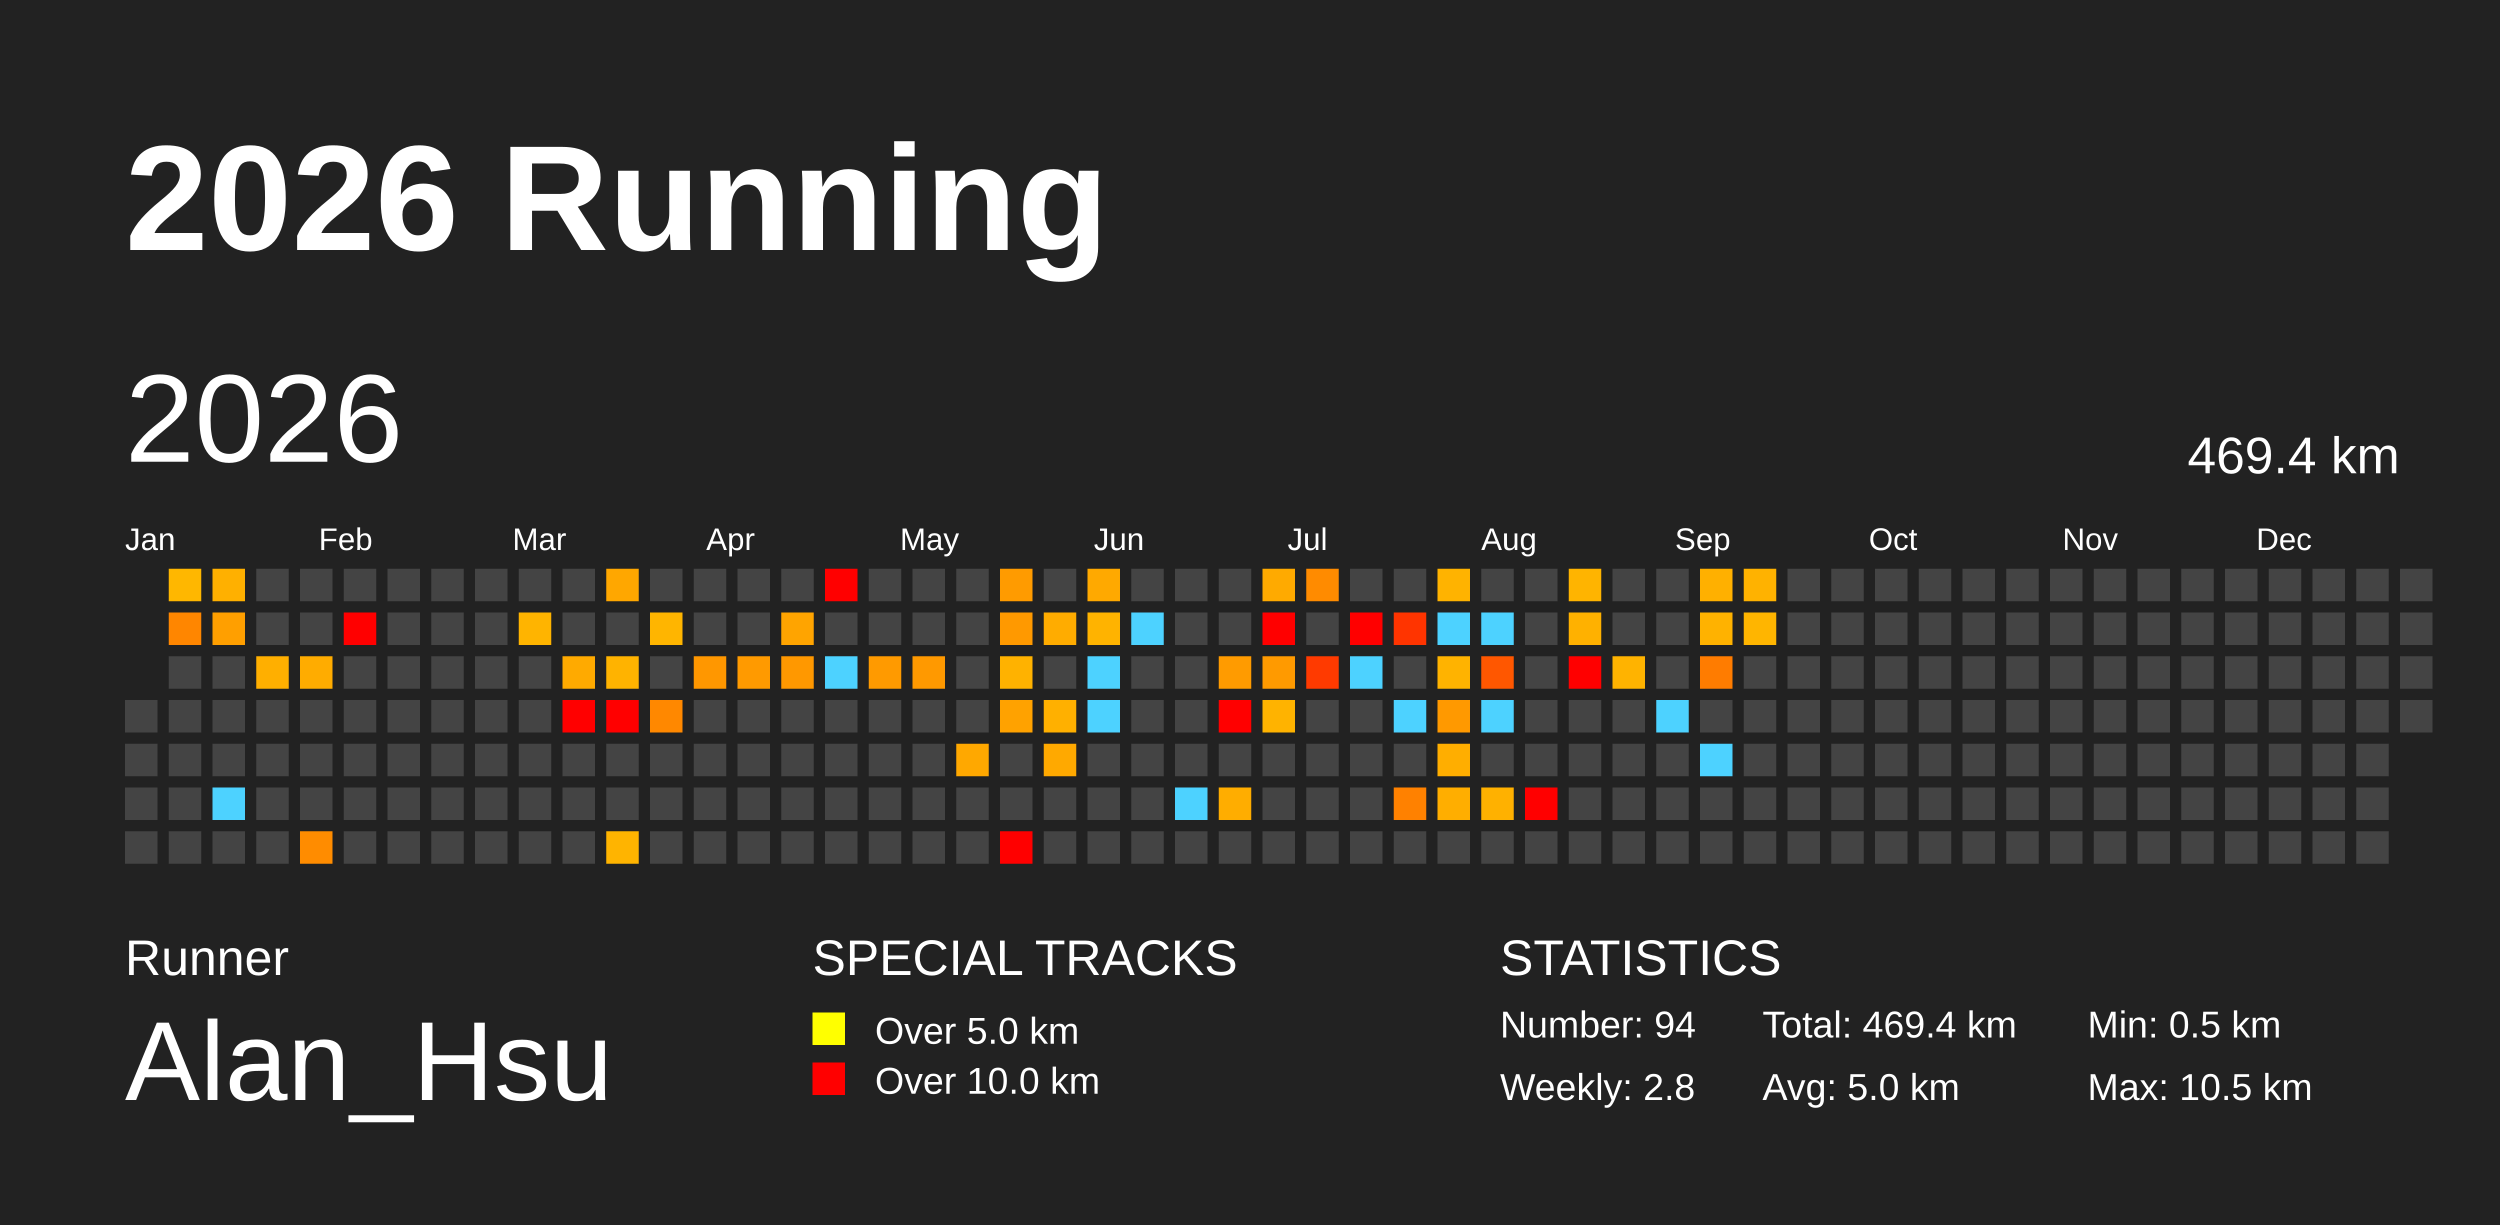
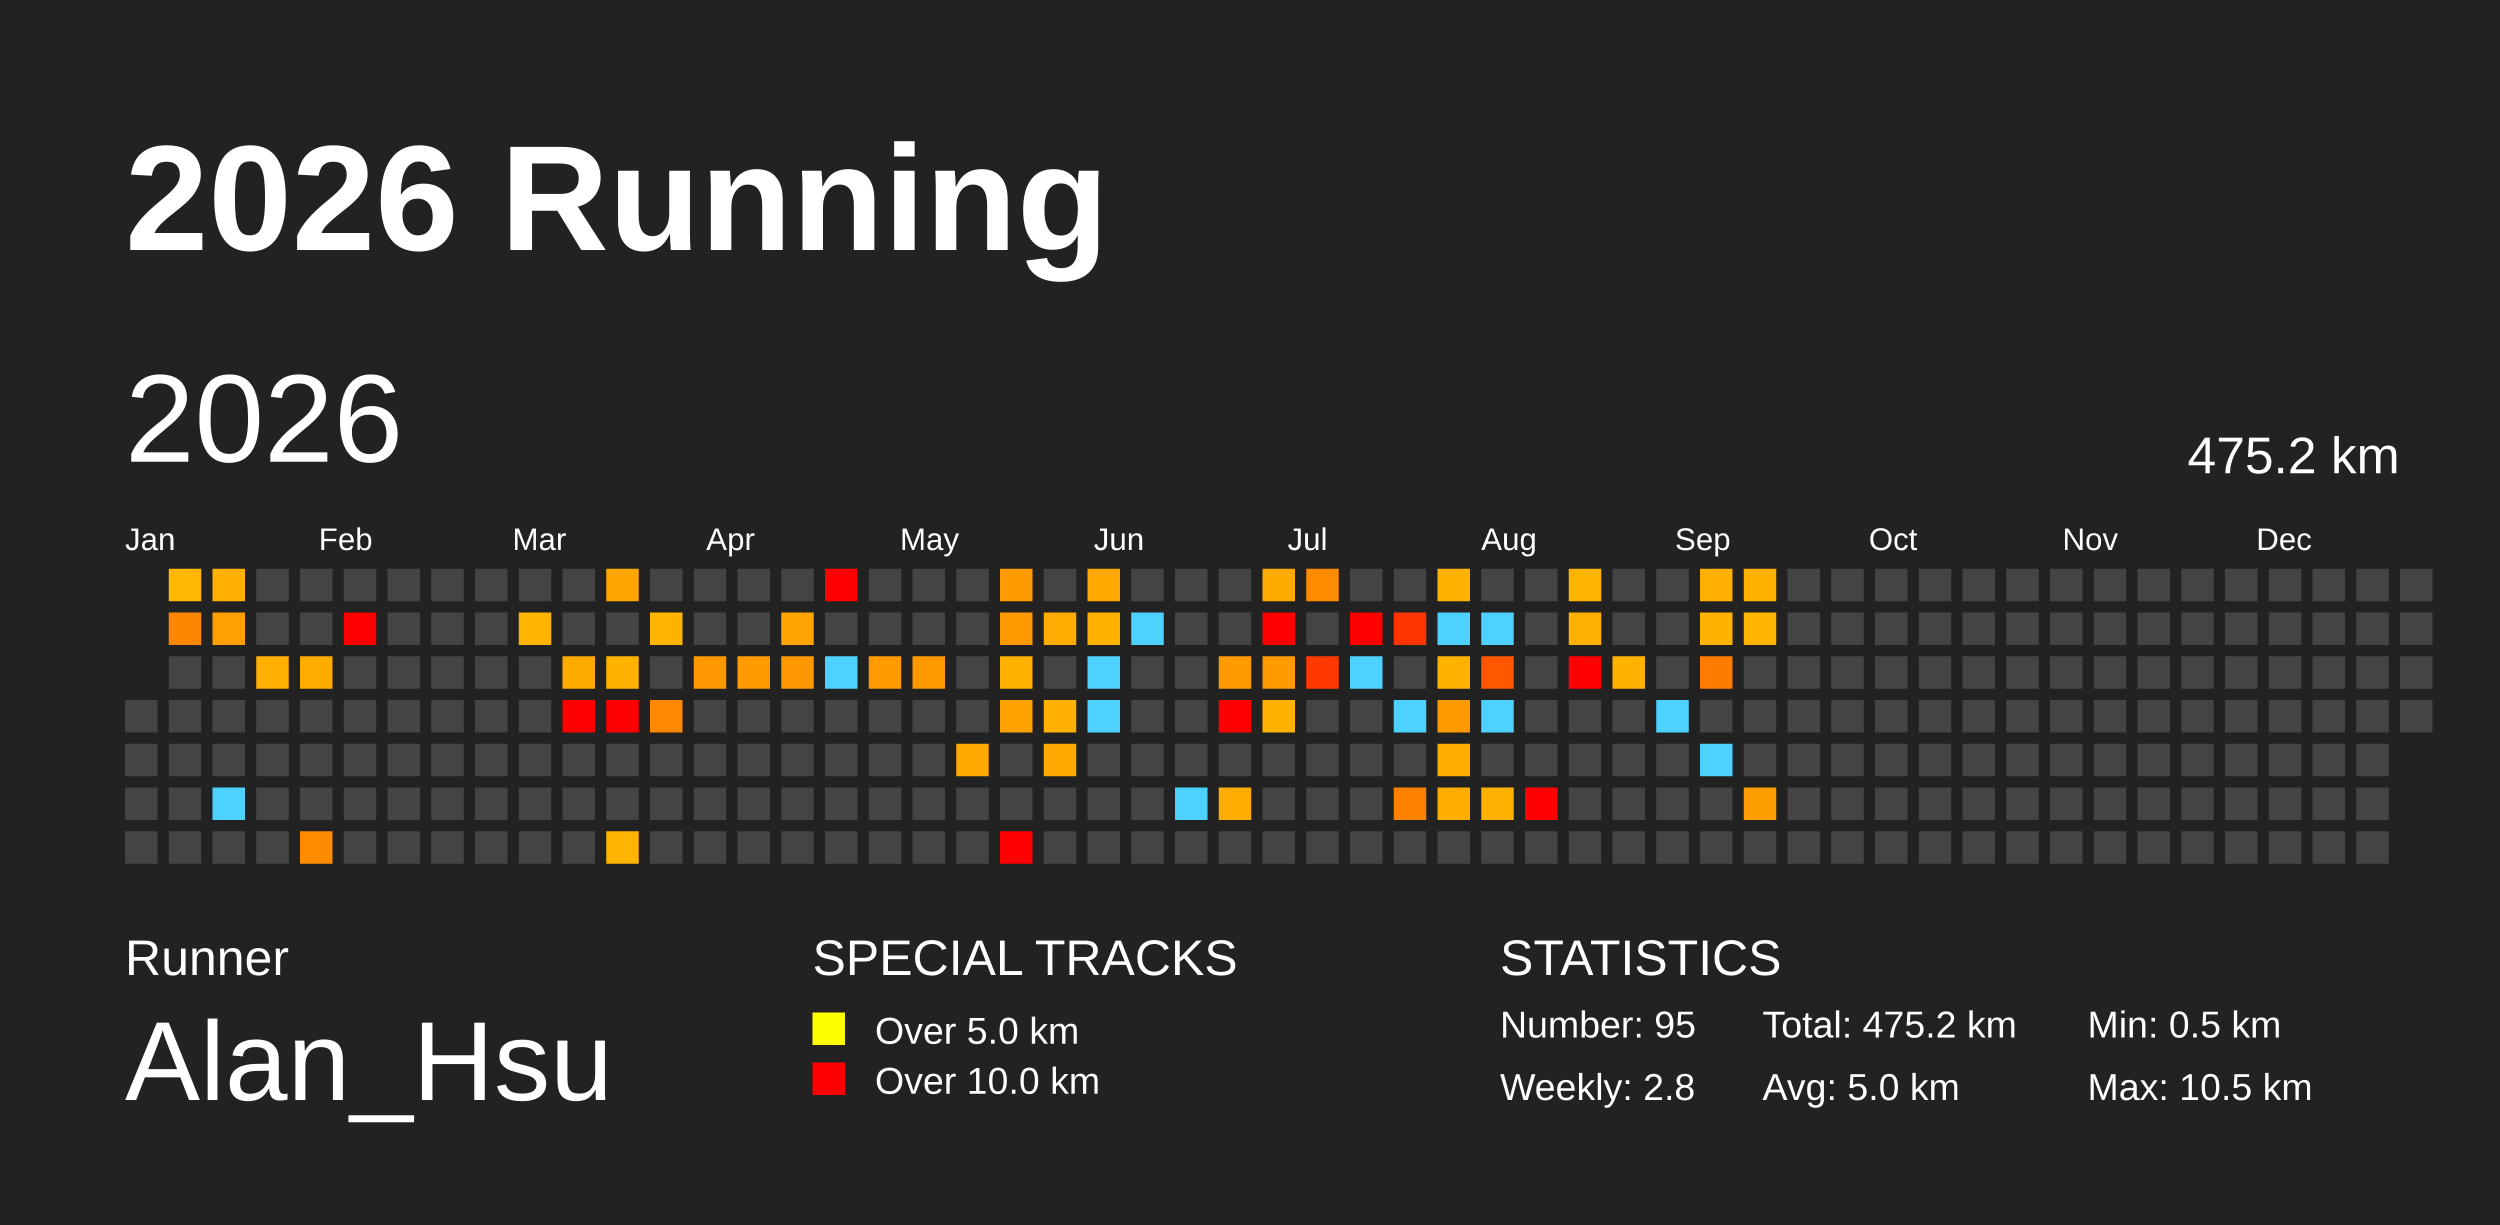
<svg xmlns="http://www.w3.org/2000/svg" baseProfile="full" height="98mm" version="1.1" viewBox="0,0,200,98" width="200mm">
  <defs />
  <rect fill="#222222" height="98" width="200" x="0" y="0" />
  <text fill="#FFFFFF" style="font-size:12px; font-family:Arial; font-weight:bold;" x="10" y="20">2026 Running</text>
  <text fill="#FFFFFF" style="font-size:4px; font-family:Arial" x="10" y="78">Runner</text>
  <text fill="#FFFFFF" style="font-size:9px; font-family:Arial" x="10" y="88">Alan_Hsu</text>
  <text fill="#FFFFFF" style="font-size:4px; font-family:Arial" x="65" y="78">SPECIAL TRACKS</text>
  <rect fill="yellow" height="2.6" width="2.6" x="65" y="81" />
  <text fill="#FFFFFF" style="font-size:3px; font-family:Arial" x="70" y="83.5">Over 5.0 km</text>
  <rect fill="red" height="2.6" width="2.6" x="65" y="85" />
  <text fill="#FFFFFF" style="font-size:3px; font-family:Arial" x="70" y="87.5">Over 10.0 km</text>
  <text fill="#FFFFFF" style="font-size:4px; font-family:Arial" x="120" y="78">STATISTICS</text>
-   <text fill="#FFFFFF" style="font-size:3px; font-family:Arial" x="120" y="83">Number: 94</text>
+   <text fill="#FFFFFF" style="font-size:3px; font-family:Arial" x="120" y="83">Number: 95</text>
  <text fill="#FFFFFF" style="font-size:3px; font-family:Arial" x="120" y="88">Weekly: 2.8</text>
-   <text fill="#FFFFFF" style="font-size:3px; font-family:Arial" x="141" y="83">Total: 469.4 km</text>
+   <text fill="#FFFFFF" style="font-size:3px; font-family:Arial" x="141" y="83">Total: 475.2 km</text>
  <text fill="#FFFFFF" style="font-size:3px; font-family:Arial" x="141" y="88">Avg: 5.0 km</text>
  <text fill="#FFFFFF" style="font-size:3px; font-family:Arial" x="167" y="83">Min: 0.5 km</text>
  <text fill="#FFFFFF" style="font-size:3px; font-family:Arial" x="167" y="88">Max: 10.5 km</text>
  <text dominant-baseline="hanging" fill="#FFFFFF" style="font-size:10.0px; font-family:Arial;" x="10" y="30">2026</text>
-   <text dominant-baseline="hanging" fill="#FFFFFF" style="font-size:4.125px; font-family:Arial;" x="175" y="35">469.4 km</text>
+   <text dominant-baseline="hanging" fill="#FFFFFF" style="font-size:4.125px; font-family:Arial;" x="175" y="35">475.2 km</text>
  <text fill="#FFFFFF" style="font-size:2.5px; font-family:Arial" x="10.0" y="44">Jan</text>
  <text fill="#FFFFFF" style="font-size:2.5px; font-family:Arial" x="25.5" y="44">Feb</text>
  <text fill="#FFFFFF" style="font-size:2.5px; font-family:Arial" x="41.0" y="44">Mar</text>
  <text fill="#FFFFFF" style="font-size:2.5px; font-family:Arial" x="56.5" y="44">Apr</text>
  <text fill="#FFFFFF" style="font-size:2.5px; font-family:Arial" x="72.0" y="44">May</text>
  <text fill="#FFFFFF" style="font-size:2.5px; font-family:Arial" x="87.5" y="44">Jun</text>
  <text fill="#FFFFFF" style="font-size:2.5px; font-family:Arial" x="103.0" y="44">Jul</text>
  <text fill="#FFFFFF" style="font-size:2.5px; font-family:Arial" x="118.5" y="44">Aug</text>
  <text fill="#FFFFFF" style="font-size:2.5px; font-family:Arial" x="134.0" y="44">Sep</text>
  <text fill="#FFFFFF" style="font-size:2.5px; font-family:Arial" x="149.5" y="44">Oct</text>
  <text fill="#FFFFFF" style="font-size:2.5px; font-family:Arial" x="165.0" y="44">Nov</text>
  <text fill="#FFFFFF" style="font-size:2.5px; font-family:Arial" x="180.5" y="44">Dec</text>
  <rect fill="#444444" height="2.6" width="2.6" x="10.0" y="56.0" />
  <rect fill="#444444" height="2.6" width="2.6" x="10.0" y="59.5" />
  <rect fill="#444444" height="2.6" width="2.6" x="10.0" y="63.0" />
  <rect fill="#444444" height="2.6" width="2.6" x="10.0" y="66.5" />
  <rect fill="#ffb700" height="2.6" width="2.6" x="13.5" y="45.5" />
  <rect fill="#ff8600" height="2.6" width="2.6" x="13.5" y="49.0" />
  <rect fill="#444444" height="2.6" width="2.6" x="13.5" y="52.5" />
  <rect fill="#444444" height="2.6" width="2.6" x="13.5" y="56.0" />
  <rect fill="#444444" height="2.6" width="2.6" x="13.5" y="59.5" />
  <rect fill="#444444" height="2.6" width="2.6" x="13.5" y="63.0" />
  <rect fill="#444444" height="2.6" width="2.6" x="13.5" y="66.5" />
  <rect fill="#ffb000" height="2.6" width="2.6" x="17.0" y="45.5" />
  <rect fill="#ff9f00" height="2.6" width="2.6" x="17.0" y="49.0" />
  <rect fill="#444444" height="2.6" width="2.6" x="17.0" y="52.5" />
  <rect fill="#444444" height="2.6" width="2.6" x="17.0" y="56.0" />
  <rect fill="#444444" height="2.6" width="2.6" x="17.0" y="59.5" />
  <rect fill="#4dd2ff" height="2.6" width="2.6" x="17.0" y="63.0" />
  <rect fill="#444444" height="2.6" width="2.6" x="17.0" y="66.5" />
  <rect fill="#444444" height="2.6" width="2.6" x="20.5" y="45.5" />
  <rect fill="#444444" height="2.6" width="2.6" x="20.5" y="49.0" />
  <rect fill="#ffaf00" height="2.6" width="2.6" x="20.5" y="52.5" />
  <rect fill="#444444" height="2.6" width="2.6" x="20.5" y="56.0" />
  <rect fill="#444444" height="2.6" width="2.6" x="20.5" y="59.5" />
  <rect fill="#444444" height="2.6" width="2.6" x="20.5" y="63.0" />
  <rect fill="#444444" height="2.6" width="2.6" x="20.5" y="66.5" />
  <rect fill="#444444" height="2.6" width="2.6" x="24.0" y="45.5" />
  <rect fill="#444444" height="2.6" width="2.6" x="24.0" y="49.0" />
  <rect fill="#ffac00" height="2.6" width="2.6" x="24.0" y="52.5" />
  <rect fill="#444444" height="2.6" width="2.6" x="24.0" y="56.0" />
  <rect fill="#444444" height="2.6" width="2.6" x="24.0" y="59.5" />
  <rect fill="#444444" height="2.6" width="2.6" x="24.0" y="63.0" />
  <rect fill="#ff8c00" height="2.6" width="2.6" x="24.0" y="66.5" />
  <rect fill="#444444" height="2.6" width="2.6" x="27.5" y="45.5" />
  <rect fill="red" height="2.6" width="2.6" x="27.5" y="49.0" />
  <rect fill="#444444" height="2.6" width="2.6" x="27.5" y="52.5" />
  <rect fill="#444444" height="2.6" width="2.6" x="27.5" y="56.0" />
  <rect fill="#444444" height="2.6" width="2.6" x="27.5" y="59.5" />
  <rect fill="#444444" height="2.6" width="2.6" x="27.5" y="63.0" />
  <rect fill="#444444" height="2.6" width="2.6" x="27.5" y="66.5" />
  <rect fill="#444444" height="2.6" width="2.6" x="31.0" y="45.5" />
  <rect fill="#444444" height="2.6" width="2.6" x="31.0" y="49.0" />
  <rect fill="#444444" height="2.6" width="2.6" x="31.0" y="52.5" />
  <rect fill="#444444" height="2.6" width="2.6" x="31.0" y="56.0" />
  <rect fill="#444444" height="2.6" width="2.6" x="31.0" y="59.5" />
  <rect fill="#444444" height="2.6" width="2.6" x="31.0" y="63.0" />
  <rect fill="#444444" height="2.6" width="2.6" x="31.0" y="66.5" />
  <rect fill="#444444" height="2.6" width="2.6" x="34.5" y="45.5" />
  <rect fill="#444444" height="2.6" width="2.6" x="34.5" y="49.0" />
  <rect fill="#444444" height="2.6" width="2.6" x="34.5" y="52.5" />
  <rect fill="#444444" height="2.6" width="2.6" x="34.5" y="56.0" />
  <rect fill="#444444" height="2.6" width="2.6" x="34.5" y="59.5" />
  <rect fill="#444444" height="2.6" width="2.6" x="34.5" y="63.0" />
  <rect fill="#444444" height="2.6" width="2.6" x="34.5" y="66.5" />
  <rect fill="#444444" height="2.6" width="2.6" x="38.0" y="45.5" />
  <rect fill="#444444" height="2.6" width="2.6" x="38.0" y="49.0" />
  <rect fill="#444444" height="2.6" width="2.6" x="38.0" y="52.5" />
  <rect fill="#444444" height="2.6" width="2.6" x="38.0" y="56.0" />
  <rect fill="#444444" height="2.6" width="2.6" x="38.0" y="59.5" />
  <rect fill="#444444" height="2.6" width="2.6" x="38.0" y="63.0" />
  <rect fill="#444444" height="2.6" width="2.6" x="38.0" y="66.5" />
  <rect fill="#444444" height="2.6" width="2.6" x="41.5" y="45.5" />
  <rect fill="#ffb400" height="2.6" width="2.6" x="41.5" y="49.0" />
  <rect fill="#444444" height="2.6" width="2.6" x="41.5" y="52.5" />
  <rect fill="#444444" height="2.6" width="2.6" x="41.5" y="56.0" />
  <rect fill="#444444" height="2.6" width="2.6" x="41.5" y="59.5" />
  <rect fill="#444444" height="2.6" width="2.6" x="41.5" y="63.0" />
  <rect fill="#444444" height="2.6" width="2.6" x="41.5" y="66.5" />
  <rect fill="#444444" height="2.6" width="2.6" x="45.0" y="45.5" />
  <rect fill="#444444" height="2.6" width="2.6" x="45.0" y="49.0" />
  <rect fill="#ffaa00" height="2.6" width="2.6" x="45.0" y="52.5" />
  <rect fill="red" height="2.6" width="2.6" x="45.0" y="56.0" />
  <rect fill="#444444" height="2.6" width="2.6" x="45.0" y="59.5" />
  <rect fill="#444444" height="2.6" width="2.6" x="45.0" y="63.0" />
  <rect fill="#444444" height="2.6" width="2.6" x="45.0" y="66.5" />
  <rect fill="#ffa700" height="2.6" width="2.6" x="48.5" y="45.5" />
  <rect fill="#444444" height="2.6" width="2.6" x="48.5" y="49.0" />
  <rect fill="#ffb300" height="2.6" width="2.6" x="48.5" y="52.5" />
  <rect fill="red" height="2.6" width="2.6" x="48.5" y="56.0" />
  <rect fill="#444444" height="2.6" width="2.6" x="48.5" y="59.5" />
  <rect fill="#444444" height="2.6" width="2.6" x="48.5" y="63.0" />
  <rect fill="#ffb400" height="2.6" width="2.6" x="48.5" y="66.5" />
  <rect fill="#444444" height="2.6" width="2.6" x="52.0" y="45.5" />
  <rect fill="#ffb500" height="2.6" width="2.6" x="52.0" y="49.0" />
  <rect fill="#444444" height="2.6" width="2.6" x="52.0" y="52.5" />
  <rect fill="#ff8800" height="2.6" width="2.6" x="52.0" y="56.0" />
  <rect fill="#444444" height="2.6" width="2.6" x="52.0" y="59.5" />
  <rect fill="#444444" height="2.6" width="2.6" x="52.0" y="63.0" />
  <rect fill="#444444" height="2.6" width="2.6" x="52.0" y="66.5" />
  <rect fill="#444444" height="2.6" width="2.6" x="55.5" y="45.5" />
  <rect fill="#444444" height="2.6" width="2.6" x="55.5" y="49.0" />
  <rect fill="#ff9700" height="2.6" width="2.6" x="55.5" y="52.5" />
  <rect fill="#444444" height="2.6" width="2.6" x="55.5" y="56.0" />
  <rect fill="#444444" height="2.6" width="2.6" x="55.5" y="59.5" />
  <rect fill="#444444" height="2.6" width="2.6" x="55.5" y="63.0" />
  <rect fill="#444444" height="2.6" width="2.6" x="55.5" y="66.5" />
  <rect fill="#444444" height="2.6" width="2.6" x="59.0" y="45.5" />
  <rect fill="#444444" height="2.6" width="2.6" x="59.0" y="49.0" />
  <rect fill="#ff9a00" height="2.6" width="2.6" x="59.0" y="52.5" />
  <rect fill="#444444" height="2.6" width="2.6" x="59.0" y="56.0" />
  <rect fill="#444444" height="2.6" width="2.6" x="59.0" y="59.5" />
  <rect fill="#444444" height="2.6" width="2.6" x="59.0" y="63.0" />
  <rect fill="#444444" height="2.6" width="2.6" x="59.0" y="66.5" />
  <rect fill="#444444" height="2.6" width="2.6" x="62.5" y="45.5" />
  <rect fill="#ffa400" height="2.6" width="2.6" x="62.5" y="49.0" />
  <rect fill="#ff9800" height="2.6" width="2.6" x="62.5" y="52.5" />
  <rect fill="#444444" height="2.6" width="2.6" x="62.5" y="56.0" />
  <rect fill="#444444" height="2.6" width="2.6" x="62.5" y="59.5" />
  <rect fill="#444444" height="2.6" width="2.6" x="62.5" y="63.0" />
  <rect fill="#444444" height="2.6" width="2.6" x="62.5" y="66.5" />
  <rect fill="red" height="2.6" width="2.6" x="66.0" y="45.5" />
  <rect fill="#444444" height="2.6" width="2.6" x="66.0" y="49.0" />
  <rect fill="#4dd2ff" height="2.6" width="2.6" x="66.0" y="52.5" />
  <rect fill="#444444" height="2.6" width="2.6" x="66.0" y="56.0" />
  <rect fill="#444444" height="2.6" width="2.6" x="66.0" y="59.5" />
  <rect fill="#444444" height="2.6" width="2.6" x="66.0" y="63.0" />
  <rect fill="#444444" height="2.6" width="2.6" x="66.0" y="66.5" />
  <rect fill="#444444" height="2.6" width="2.6" x="69.5" y="45.5" />
  <rect fill="#444444" height="2.6" width="2.6" x="69.5" y="49.0" />
  <rect fill="#ff9a00" height="2.6" width="2.6" x="69.5" y="52.5" />
  <rect fill="#444444" height="2.6" width="2.6" x="69.5" y="56.0" />
  <rect fill="#444444" height="2.6" width="2.6" x="69.5" y="59.5" />
  <rect fill="#444444" height="2.6" width="2.6" x="69.5" y="63.0" />
  <rect fill="#444444" height="2.6" width="2.6" x="69.5" y="66.5" />
  <rect fill="#444444" height="2.6" width="2.6" x="73.0" y="45.5" />
  <rect fill="#444444" height="2.6" width="2.6" x="73.0" y="49.0" />
  <rect fill="#ff9900" height="2.6" width="2.6" x="73.0" y="52.5" />
  <rect fill="#444444" height="2.6" width="2.6" x="73.0" y="56.0" />
  <rect fill="#444444" height="2.6" width="2.6" x="73.0" y="59.5" />
  <rect fill="#444444" height="2.6" width="2.6" x="73.0" y="63.0" />
  <rect fill="#444444" height="2.6" width="2.6" x="73.0" y="66.5" />
  <rect fill="#444444" height="2.6" width="2.6" x="76.5" y="45.5" />
  <rect fill="#444444" height="2.6" width="2.6" x="76.5" y="49.0" />
  <rect fill="#444444" height="2.6" width="2.6" x="76.5" y="52.5" />
  <rect fill="#444444" height="2.6" width="2.6" x="76.5" y="56.0" />
  <rect fill="#ffa800" height="2.6" width="2.6" x="76.5" y="59.5" />
  <rect fill="#444444" height="2.6" width="2.6" x="76.5" y="63.0" />
  <rect fill="#444444" height="2.6" width="2.6" x="76.5" y="66.5" />
  <rect fill="#ff9b00" height="2.6" width="2.6" x="80.0" y="45.5" />
  <rect fill="#ff9900" height="2.6" width="2.6" x="80.0" y="49.0" />
  <rect fill="#ffb200" height="2.6" width="2.6" x="80.0" y="52.5" />
  <rect fill="#ffa200" height="2.6" width="2.6" x="80.0" y="56.0" />
  <rect fill="#444444" height="2.6" width="2.6" x="80.0" y="59.5" />
  <rect fill="#444444" height="2.6" width="2.6" x="80.0" y="63.0" />
  <rect fill="red" height="2.6" width="2.6" x="80.0" y="66.5" />
  <rect fill="#444444" height="2.6" width="2.6" x="83.5" y="45.5" />
  <rect fill="#ffac00" height="2.6" width="2.6" x="83.5" y="49.0" />
  <rect fill="#444444" height="2.6" width="2.6" x="83.5" y="52.5" />
  <rect fill="#ffb000" height="2.6" width="2.6" x="83.5" y="56.0" />
  <rect fill="#ffa900" height="2.6" width="2.6" x="83.5" y="59.5" />
  <rect fill="#444444" height="2.6" width="2.6" x="83.5" y="63.0" />
  <rect fill="#444444" height="2.6" width="2.6" x="83.5" y="66.5" />
  <rect fill="#ffa900" height="2.6" width="2.6" x="87.0" y="45.5" />
  <rect fill="#ffb300" height="2.6" width="2.6" x="87.0" y="49.0" />
  <rect fill="#4dd2ff" height="2.6" width="2.6" x="87.0" y="52.5" />
  <rect fill="#4dd2ff" height="2.6" width="2.6" x="87.0" y="56.0" />
  <rect fill="#444444" height="2.6" width="2.6" x="87.0" y="59.5" />
  <rect fill="#444444" height="2.6" width="2.6" x="87.0" y="63.0" />
  <rect fill="#444444" height="2.6" width="2.6" x="87.0" y="66.5" />
  <rect fill="#444444" height="2.6" width="2.6" x="90.5" y="45.5" />
  <rect fill="#4dd2ff" height="2.6" width="2.6" x="90.5" y="49.0" />
  <rect fill="#444444" height="2.6" width="2.6" x="90.5" y="52.5" />
  <rect fill="#444444" height="2.6" width="2.6" x="90.5" y="56.0" />
  <rect fill="#444444" height="2.6" width="2.6" x="90.5" y="59.5" />
  <rect fill="#444444" height="2.6" width="2.6" x="90.5" y="63.0" />
  <rect fill="#444444" height="2.6" width="2.6" x="90.5" y="66.5" />
  <rect fill="#444444" height="2.6" width="2.6" x="94.0" y="45.5" />
  <rect fill="#444444" height="2.6" width="2.6" x="94.0" y="49.0" />
  <rect fill="#444444" height="2.6" width="2.6" x="94.0" y="52.5" />
  <rect fill="#444444" height="2.6" width="2.6" x="94.0" y="56.0" />
  <rect fill="#444444" height="2.6" width="2.6" x="94.0" y="59.5" />
  <rect fill="#4dd2ff" height="2.6" width="2.6" x="94.0" y="63.0" />
  <rect fill="#444444" height="2.6" width="2.6" x="94.0" y="66.5" />
  <rect fill="#444444" height="2.6" width="2.6" x="97.5" y="45.5" />
  <rect fill="#444444" height="2.6" width="2.6" x="97.5" y="49.0" />
  <rect fill="#ff9b00" height="2.6" width="2.6" x="97.5" y="52.5" />
  <rect fill="red" height="2.6" width="2.6" x="97.5" y="56.0" />
  <rect fill="#444444" height="2.6" width="2.6" x="97.5" y="59.5" />
  <rect fill="#ffad00" height="2.6" width="2.6" x="97.5" y="63.0" />
  <rect fill="#444444" height="2.6" width="2.6" x="97.5" y="66.5" />
  <rect fill="#ffaa00" height="2.6" width="2.6" x="101.0" y="45.5" />
  <rect fill="red" height="2.6" width="2.6" x="101.0" y="49.0" />
  <rect fill="#ff9a00" height="2.6" width="2.6" x="101.0" y="52.5" />
  <rect fill="#ffb300" height="2.6" width="2.6" x="101.0" y="56.0" />
  <rect fill="#444444" height="2.6" width="2.6" x="101.0" y="59.5" />
  <rect fill="#444444" height="2.6" width="2.6" x="101.0" y="63.0" />
  <rect fill="#444444" height="2.6" width="2.6" x="101.0" y="66.5" />
  <rect fill="#ff8b00" height="2.6" width="2.6" x="104.5" y="45.5" />
  <rect fill="#444444" height="2.6" width="2.6" x="104.5" y="49.0" />
  <rect fill="#ff3a00" height="2.6" width="2.6" x="104.5" y="52.5" />
  <rect fill="#444444" height="2.6" width="2.6" x="104.5" y="56.0" />
  <rect fill="#444444" height="2.6" width="2.6" x="104.5" y="59.5" />
  <rect fill="#444444" height="2.6" width="2.6" x="104.5" y="63.0" />
  <rect fill="#444444" height="2.6" width="2.6" x="104.5" y="66.5" />
  <rect fill="#444444" height="2.6" width="2.6" x="108.0" y="45.5" />
  <rect fill="red" height="2.6" width="2.6" x="108.0" y="49.0" />
  <rect fill="#4dd2ff" height="2.6" width="2.6" x="108.0" y="52.5" />
  <rect fill="#444444" height="2.6" width="2.6" x="108.0" y="56.0" />
  <rect fill="#444444" height="2.6" width="2.6" x="108.0" y="59.5" />
  <rect fill="#444444" height="2.6" width="2.6" x="108.0" y="63.0" />
  <rect fill="#444444" height="2.6" width="2.6" x="108.0" y="66.5" />
  <rect fill="#444444" height="2.6" width="2.6" x="111.5" y="45.5" />
  <rect fill="#ff3400" height="2.6" width="2.6" x="111.5" y="49.0" />
  <rect fill="#444444" height="2.6" width="2.6" x="111.5" y="52.5" />
  <rect fill="#4dd2ff" height="2.6" width="2.6" x="111.5" y="56.0" />
  <rect fill="#444444" height="2.6" width="2.6" x="111.5" y="59.5" />
  <rect fill="#ff8100" height="2.6" width="2.6" x="111.5" y="63.0" />
  <rect fill="#444444" height="2.6" width="2.6" x="111.5" y="66.5" />
  <rect fill="#ffb300" height="2.6" width="2.6" x="115.0" y="45.5" />
  <rect fill="#4dd2ff" height="2.6" width="2.6" x="115.0" y="49.0" />
  <rect fill="#ffb300" height="2.6" width="2.6" x="115.0" y="52.5" />
  <rect fill="#ff9900" height="2.6" width="2.6" x="115.0" y="56.0" />
  <rect fill="#ffae00" height="2.6" width="2.6" x="115.0" y="59.5" />
  <rect fill="#ffae00" height="2.6" width="2.6" x="115.0" y="63.0" />
  <rect fill="#444444" height="2.6" width="2.6" x="115.0" y="66.5" />
  <rect fill="#444444" height="2.6" width="2.6" x="118.5" y="45.5" />
  <rect fill="#4dd2ff" height="2.6" width="2.6" x="118.5" y="49.0" />
  <rect fill="#ff5700" height="2.6" width="2.6" x="118.5" y="52.5" />
  <rect fill="#4dd2ff" height="2.6" width="2.6" x="118.5" y="56.0" />
  <rect fill="#444444" height="2.6" width="2.6" x="118.5" y="59.5" />
  <rect fill="#ffb100" height="2.6" width="2.6" x="118.5" y="63.0" />
  <rect fill="#444444" height="2.6" width="2.6" x="118.5" y="66.5" />
  <rect fill="#444444" height="2.6" width="2.6" x="122.0" y="45.5" />
  <rect fill="#444444" height="2.6" width="2.6" x="122.0" y="49.0" />
  <rect fill="#444444" height="2.6" width="2.6" x="122.0" y="52.5" />
  <rect fill="#444444" height="2.6" width="2.6" x="122.0" y="56.0" />
  <rect fill="#444444" height="2.6" width="2.6" x="122.0" y="59.5" />
  <rect fill="red" height="2.6" width="2.6" x="122.0" y="63.0" />
  <rect fill="#444444" height="2.6" width="2.6" x="122.0" y="66.5" />
  <rect fill="#ffb400" height="2.6" width="2.6" x="125.5" y="45.5" />
  <rect fill="#ffb100" height="2.6" width="2.6" x="125.5" y="49.0" />
  <rect fill="red" height="2.6" width="2.6" x="125.5" y="52.5" />
  <rect fill="#444444" height="2.6" width="2.6" x="125.5" y="56.0" />
  <rect fill="#444444" height="2.6" width="2.6" x="125.5" y="59.5" />
  <rect fill="#444444" height="2.6" width="2.6" x="125.5" y="63.0" />
  <rect fill="#444444" height="2.6" width="2.6" x="125.5" y="66.5" />
  <rect fill="#444444" height="2.6" width="2.6" x="129.0" y="45.5" />
  <rect fill="#444444" height="2.6" width="2.6" x="129.0" y="49.0" />
  <rect fill="#ffb300" height="2.6" width="2.6" x="129.0" y="52.5" />
  <rect fill="#444444" height="2.6" width="2.6" x="129.0" y="56.0" />
  <rect fill="#444444" height="2.6" width="2.6" x="129.0" y="59.5" />
  <rect fill="#444444" height="2.6" width="2.6" x="129.0" y="63.0" />
  <rect fill="#444444" height="2.6" width="2.6" x="129.0" y="66.5" />
  <rect fill="#444444" height="2.6" width="2.6" x="132.5" y="45.5" />
  <rect fill="#444444" height="2.6" width="2.6" x="132.5" y="49.0" />
  <rect fill="#444444" height="2.6" width="2.6" x="132.5" y="52.5" />
  <rect fill="#4dd2ff" height="2.6" width="2.6" x="132.5" y="56.0" />
  <rect fill="#444444" height="2.6" width="2.6" x="132.5" y="59.5" />
  <rect fill="#444444" height="2.6" width="2.6" x="132.5" y="63.0" />
  <rect fill="#444444" height="2.6" width="2.6" x="132.5" y="66.5" />
  <rect fill="#ffb000" height="2.6" width="2.6" x="136.0" y="45.5" />
  <rect fill="#ffb200" height="2.6" width="2.6" x="136.0" y="49.0" />
  <rect fill="#ff7c00" height="2.6" width="2.6" x="136.0" y="52.5" />
  <rect fill="#444444" height="2.6" width="2.6" x="136.0" y="56.0" />
  <rect fill="#4dd2ff" height="2.6" width="2.6" x="136.0" y="59.5" />
  <rect fill="#444444" height="2.6" width="2.6" x="136.0" y="63.0" />
  <rect fill="#444444" height="2.6" width="2.6" x="136.0" y="66.5" />
  <rect fill="#ffb200" height="2.6" width="2.6" x="139.5" y="45.5" />
  <rect fill="#ffb500" height="2.6" width="2.6" x="139.5" y="49.0" />
  <rect fill="#444444" height="2.6" width="2.6" x="139.5" y="52.5" />
  <rect fill="#444444" height="2.6" width="2.6" x="139.5" y="56.0" />
  <rect fill="#444444" height="2.6" width="2.6" x="139.5" y="59.5" />
-   <rect fill="#444444" height="2.6" width="2.6" x="139.5" y="63.0" />
+   <rect fill="#ff9e00" height="2.6" width="2.6" x="139.5" y="63.0" />
  <rect fill="#444444" height="2.6" width="2.6" x="139.5" y="66.5" />
  <rect fill="#444444" height="2.6" width="2.6" x="143.0" y="45.5" />
  <rect fill="#444444" height="2.6" width="2.6" x="143.0" y="49.0" />
  <rect fill="#444444" height="2.6" width="2.6" x="143.0" y="52.5" />
  <rect fill="#444444" height="2.6" width="2.6" x="143.0" y="56.0" />
  <rect fill="#444444" height="2.6" width="2.6" x="143.0" y="59.5" />
  <rect fill="#444444" height="2.6" width="2.6" x="143.0" y="63.0" />
  <rect fill="#444444" height="2.6" width="2.6" x="143.0" y="66.5" />
  <rect fill="#444444" height="2.6" width="2.6" x="146.5" y="45.5" />
  <rect fill="#444444" height="2.6" width="2.6" x="146.5" y="49.0" />
  <rect fill="#444444" height="2.6" width="2.6" x="146.5" y="52.5" />
  <rect fill="#444444" height="2.6" width="2.6" x="146.5" y="56.0" />
  <rect fill="#444444" height="2.6" width="2.6" x="146.5" y="59.5" />
  <rect fill="#444444" height="2.6" width="2.6" x="146.5" y="63.0" />
  <rect fill="#444444" height="2.6" width="2.6" x="146.5" y="66.5" />
  <rect fill="#444444" height="2.6" width="2.6" x="150.0" y="45.5" />
  <rect fill="#444444" height="2.6" width="2.6" x="150.0" y="49.0" />
  <rect fill="#444444" height="2.6" width="2.6" x="150.0" y="52.5" />
  <rect fill="#444444" height="2.6" width="2.6" x="150.0" y="56.0" />
  <rect fill="#444444" height="2.6" width="2.6" x="150.0" y="59.5" />
  <rect fill="#444444" height="2.6" width="2.6" x="150.0" y="63.0" />
  <rect fill="#444444" height="2.6" width="2.6" x="150.0" y="66.5" />
  <rect fill="#444444" height="2.6" width="2.6" x="153.5" y="45.5" />
  <rect fill="#444444" height="2.6" width="2.6" x="153.5" y="49.0" />
  <rect fill="#444444" height="2.6" width="2.6" x="153.5" y="52.5" />
  <rect fill="#444444" height="2.6" width="2.6" x="153.5" y="56.0" />
  <rect fill="#444444" height="2.6" width="2.6" x="153.5" y="59.5" />
  <rect fill="#444444" height="2.6" width="2.6" x="153.5" y="63.0" />
  <rect fill="#444444" height="2.6" width="2.6" x="153.5" y="66.5" />
  <rect fill="#444444" height="2.6" width="2.6" x="157.0" y="45.5" />
  <rect fill="#444444" height="2.6" width="2.6" x="157.0" y="49.0" />
  <rect fill="#444444" height="2.6" width="2.6" x="157.0" y="52.5" />
  <rect fill="#444444" height="2.6" width="2.6" x="157.0" y="56.0" />
  <rect fill="#444444" height="2.6" width="2.6" x="157.0" y="59.5" />
  <rect fill="#444444" height="2.6" width="2.6" x="157.0" y="63.0" />
  <rect fill="#444444" height="2.6" width="2.6" x="157.0" y="66.5" />
  <rect fill="#444444" height="2.6" width="2.6" x="160.5" y="45.5" />
  <rect fill="#444444" height="2.6" width="2.6" x="160.5" y="49.0" />
  <rect fill="#444444" height="2.6" width="2.6" x="160.5" y="52.5" />
  <rect fill="#444444" height="2.6" width="2.6" x="160.5" y="56.0" />
  <rect fill="#444444" height="2.6" width="2.6" x="160.5" y="59.5" />
  <rect fill="#444444" height="2.6" width="2.6" x="160.5" y="63.0" />
  <rect fill="#444444" height="2.6" width="2.6" x="160.5" y="66.5" />
  <rect fill="#444444" height="2.6" width="2.6" x="164.0" y="45.5" />
  <rect fill="#444444" height="2.6" width="2.6" x="164.0" y="49.0" />
  <rect fill="#444444" height="2.6" width="2.6" x="164.0" y="52.5" />
  <rect fill="#444444" height="2.6" width="2.6" x="164.0" y="56.0" />
  <rect fill="#444444" height="2.6" width="2.6" x="164.0" y="59.5" />
  <rect fill="#444444" height="2.6" width="2.6" x="164.0" y="63.0" />
  <rect fill="#444444" height="2.6" width="2.6" x="164.0" y="66.5" />
  <rect fill="#444444" height="2.6" width="2.6" x="167.5" y="45.5" />
  <rect fill="#444444" height="2.6" width="2.6" x="167.5" y="49.0" />
  <rect fill="#444444" height="2.6" width="2.6" x="167.5" y="52.5" />
  <rect fill="#444444" height="2.6" width="2.6" x="167.5" y="56.0" />
  <rect fill="#444444" height="2.6" width="2.6" x="167.5" y="59.5" />
  <rect fill="#444444" height="2.6" width="2.6" x="167.5" y="63.0" />
  <rect fill="#444444" height="2.6" width="2.6" x="167.5" y="66.5" />
  <rect fill="#444444" height="2.6" width="2.6" x="171.0" y="45.5" />
  <rect fill="#444444" height="2.6" width="2.6" x="171.0" y="49.0" />
  <rect fill="#444444" height="2.6" width="2.6" x="171.0" y="52.5" />
  <rect fill="#444444" height="2.6" width="2.6" x="171.0" y="56.0" />
  <rect fill="#444444" height="2.6" width="2.6" x="171.0" y="59.5" />
  <rect fill="#444444" height="2.6" width="2.6" x="171.0" y="63.0" />
  <rect fill="#444444" height="2.6" width="2.6" x="171.0" y="66.5" />
  <rect fill="#444444" height="2.6" width="2.6" x="174.5" y="45.5" />
  <rect fill="#444444" height="2.6" width="2.6" x="174.5" y="49.0" />
  <rect fill="#444444" height="2.6" width="2.6" x="174.5" y="52.5" />
  <rect fill="#444444" height="2.6" width="2.6" x="174.5" y="56.0" />
  <rect fill="#444444" height="2.6" width="2.6" x="174.5" y="59.5" />
  <rect fill="#444444" height="2.6" width="2.6" x="174.5" y="63.0" />
  <rect fill="#444444" height="2.6" width="2.6" x="174.5" y="66.5" />
  <rect fill="#444444" height="2.6" width="2.6" x="178.0" y="45.5" />
  <rect fill="#444444" height="2.6" width="2.6" x="178.0" y="49.0" />
  <rect fill="#444444" height="2.6" width="2.6" x="178.0" y="52.5" />
  <rect fill="#444444" height="2.6" width="2.6" x="178.0" y="56.0" />
  <rect fill="#444444" height="2.6" width="2.6" x="178.0" y="59.5" />
  <rect fill="#444444" height="2.6" width="2.6" x="178.0" y="63.0" />
  <rect fill="#444444" height="2.6" width="2.6" x="178.0" y="66.5" />
  <rect fill="#444444" height="2.6" width="2.6" x="181.5" y="45.5" />
  <rect fill="#444444" height="2.6" width="2.6" x="181.5" y="49.0" />
  <rect fill="#444444" height="2.6" width="2.6" x="181.5" y="52.5" />
  <rect fill="#444444" height="2.6" width="2.6" x="181.5" y="56.0" />
  <rect fill="#444444" height="2.6" width="2.6" x="181.5" y="59.5" />
  <rect fill="#444444" height="2.6" width="2.6" x="181.5" y="63.0" />
  <rect fill="#444444" height="2.6" width="2.6" x="181.5" y="66.5" />
  <rect fill="#444444" height="2.6" width="2.6" x="185.0" y="45.5" />
  <rect fill="#444444" height="2.6" width="2.6" x="185.0" y="49.0" />
  <rect fill="#444444" height="2.6" width="2.6" x="185.0" y="52.5" />
  <rect fill="#444444" height="2.6" width="2.6" x="185.0" y="56.0" />
  <rect fill="#444444" height="2.6" width="2.6" x="185.0" y="59.5" />
  <rect fill="#444444" height="2.6" width="2.6" x="185.0" y="63.0" />
  <rect fill="#444444" height="2.6" width="2.6" x="185.0" y="66.5" />
  <rect fill="#444444" height="2.6" width="2.6" x="188.5" y="45.5" />
  <rect fill="#444444" height="2.6" width="2.6" x="188.5" y="49.0" />
  <rect fill="#444444" height="2.6" width="2.6" x="188.5" y="52.5" />
  <rect fill="#444444" height="2.6" width="2.6" x="188.5" y="56.0" />
  <rect fill="#444444" height="2.6" width="2.6" x="188.5" y="59.5" />
  <rect fill="#444444" height="2.6" width="2.6" x="188.5" y="63.0" />
  <rect fill="#444444" height="2.6" width="2.6" x="188.5" y="66.5" />
  <rect fill="#444444" height="2.6" width="2.6" x="192.0" y="45.5" />
  <rect fill="#444444" height="2.6" width="2.6" x="192.0" y="49.0" />
  <rect fill="#444444" height="2.6" width="2.6" x="192.0" y="52.5" />
  <rect fill="#444444" height="2.6" width="2.6" x="192.0" y="56.0" />
</svg>
